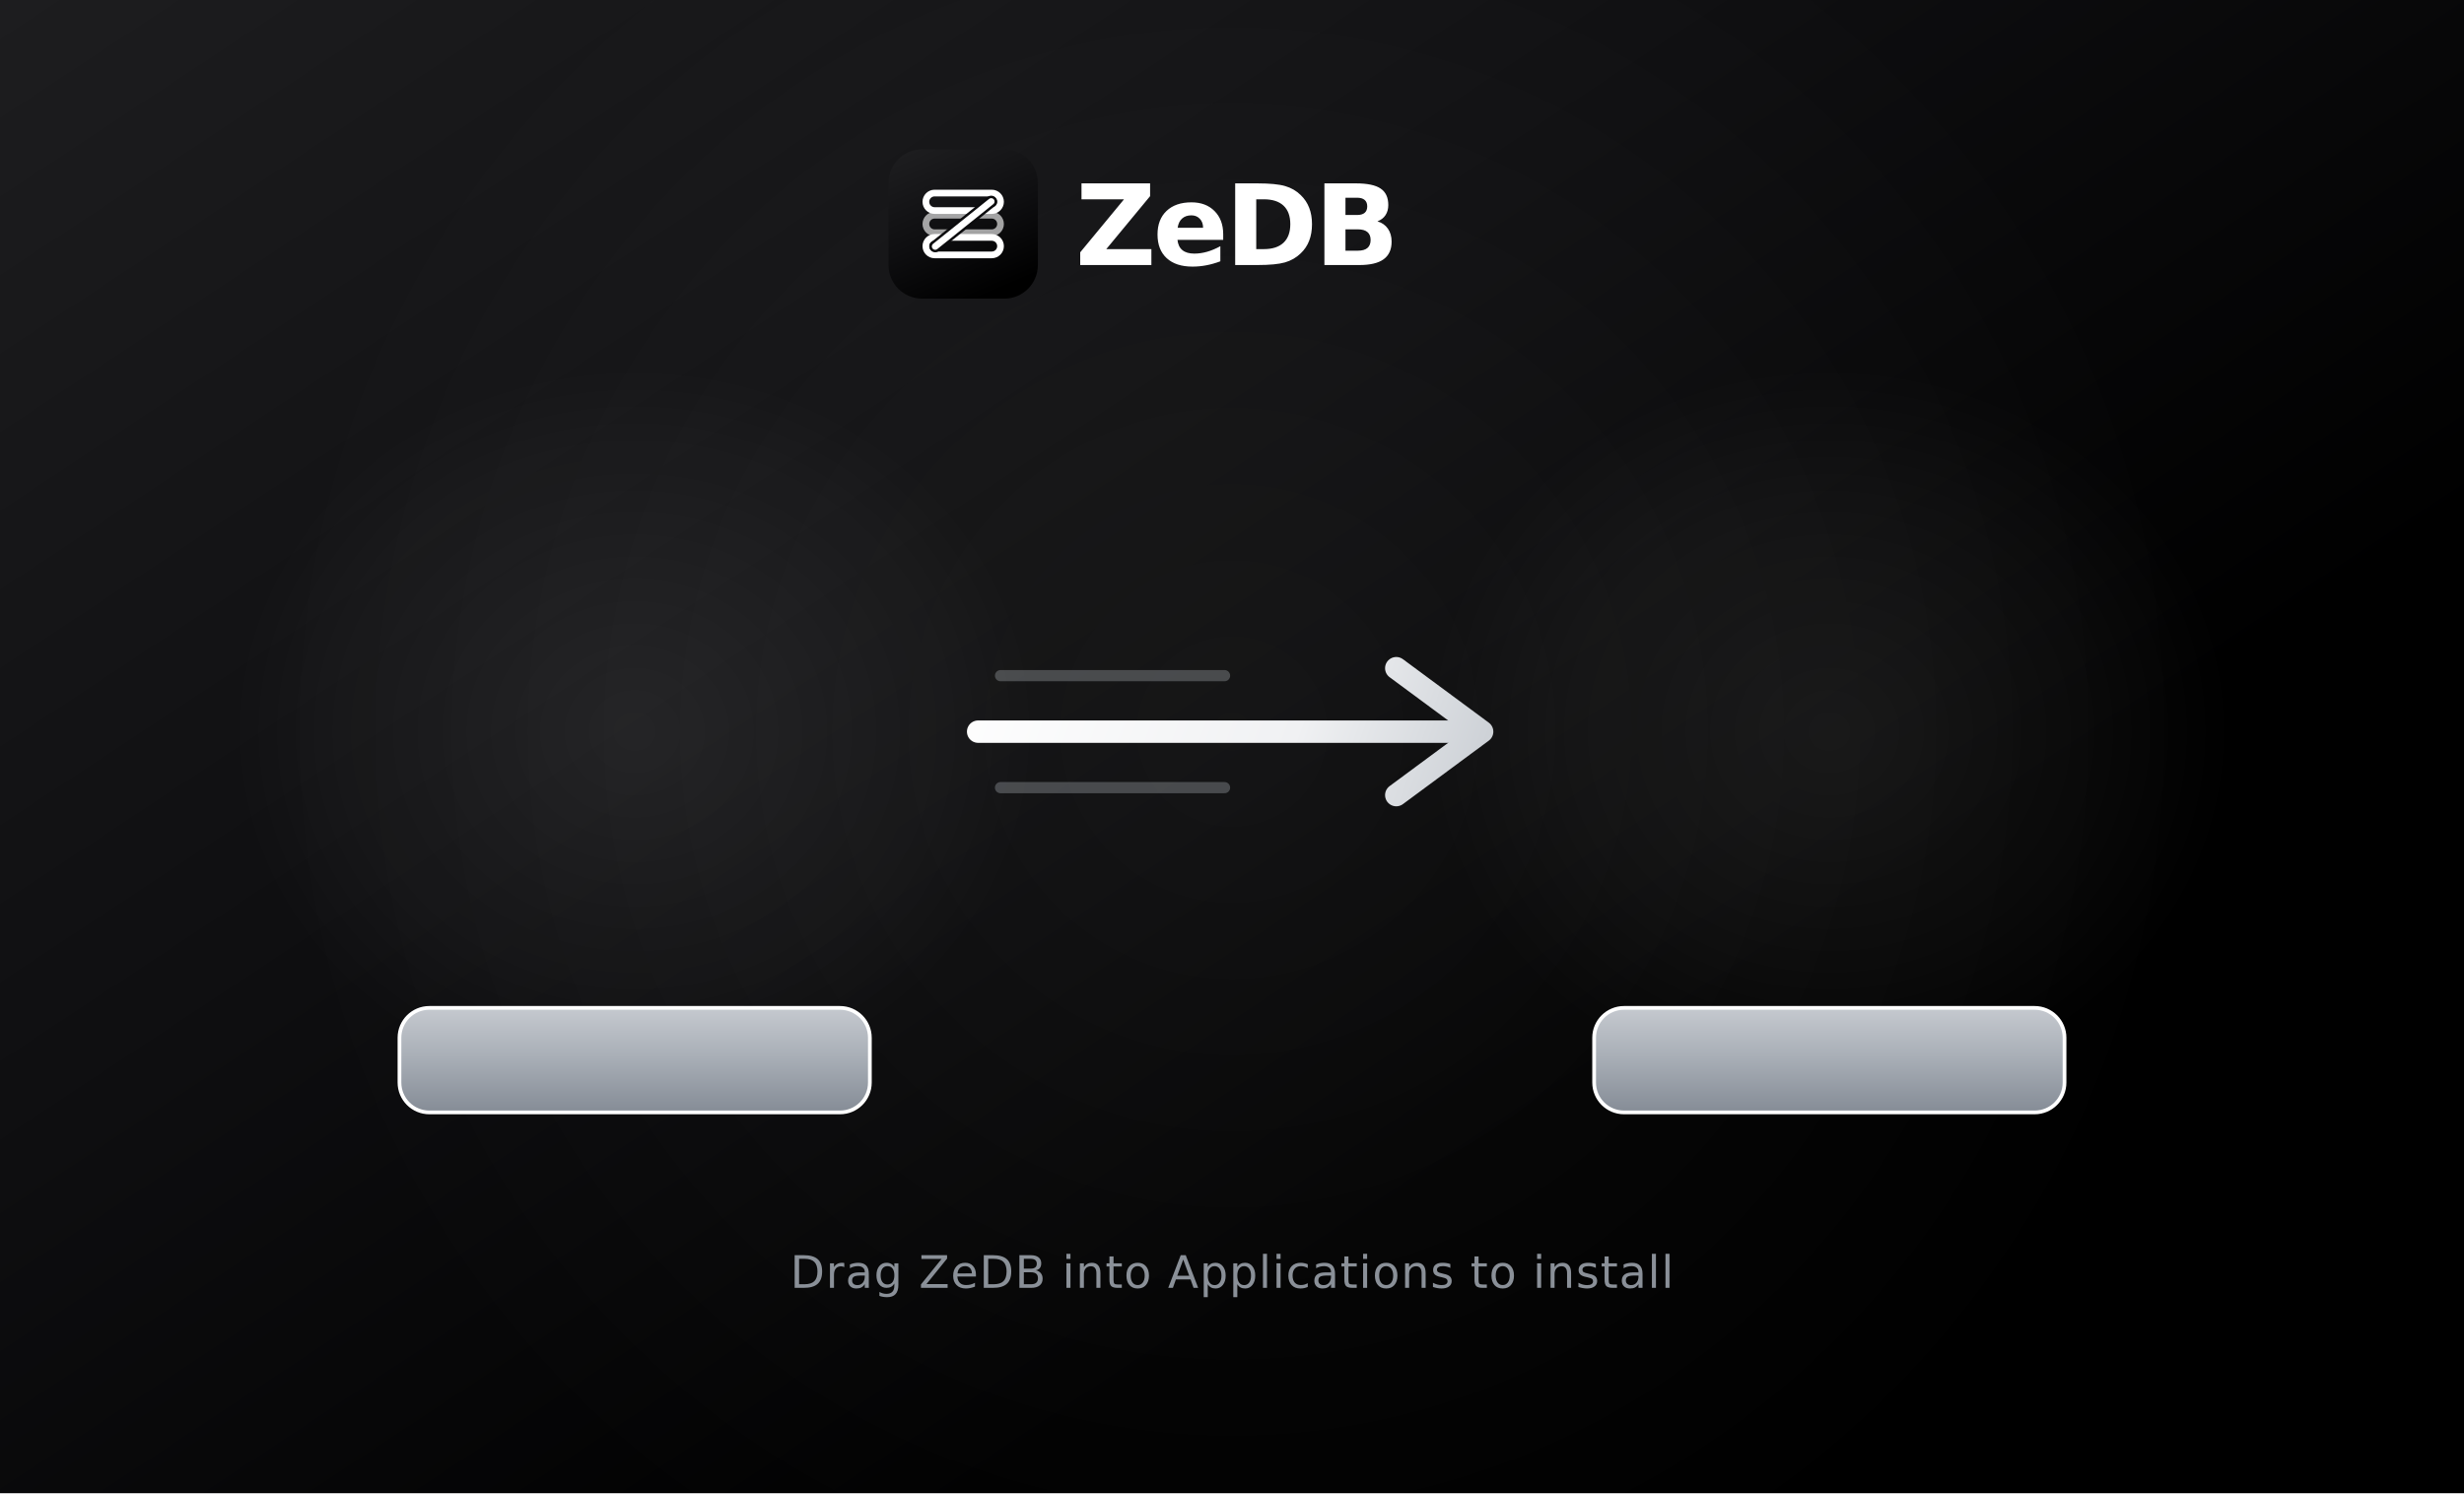
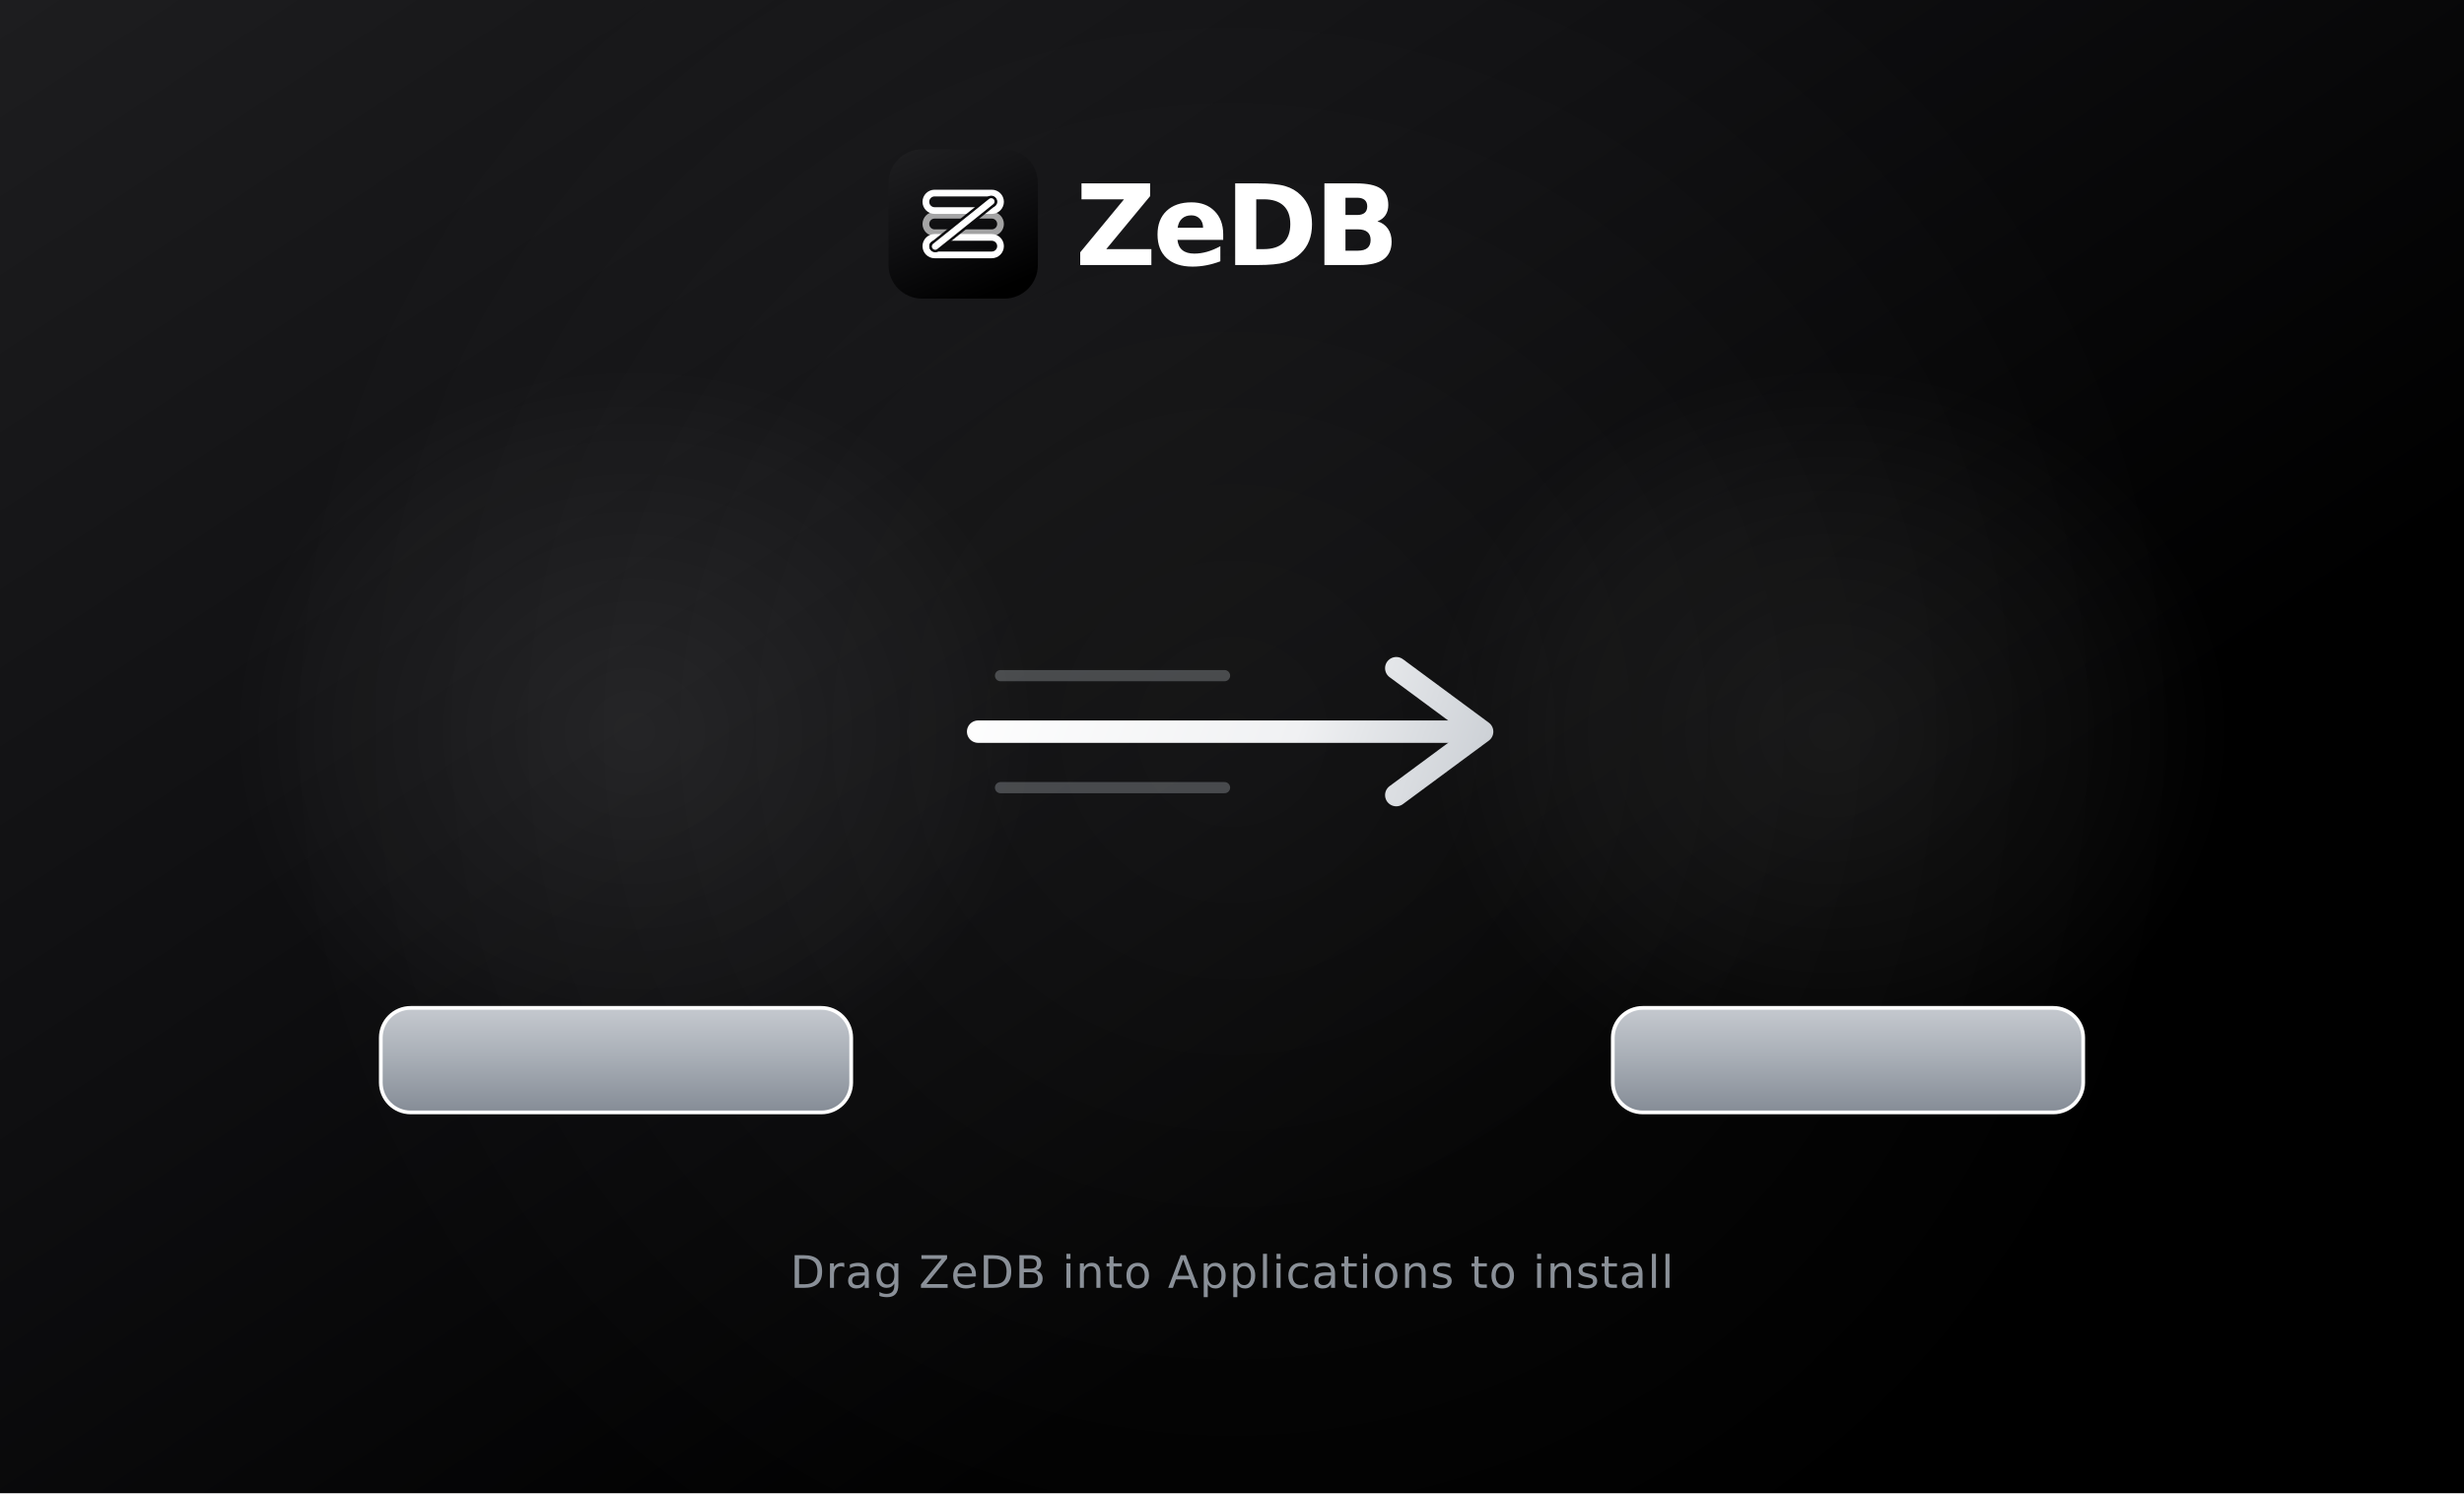
<svg xmlns="http://www.w3.org/2000/svg" viewBox="0 0 660 400" width="660" height="400">
  <defs>
    <linearGradient id="bg" gradientUnits="userSpaceOnUse" x1="0" y1="0" x2="264.0" y2="400">
      <stop offset="0" stop-color="#1d1d1f" />
      <stop offset="0.55" stop-color="#0e0e10" />
      <stop offset="1" stop-color="#000000" />
    </linearGradient>
    <linearGradient id="markbg" gradientUnits="userSpaceOnUse" x1="180" y1="0" x2="620" y2="1024">
      <stop offset="0" stop-color="#1d1d1f" />
      <stop offset="0.55" stop-color="#0e0e10" />
      <stop offset="1" stop-color="#000000" />
    </linearGradient>
    <linearGradient id="chrome" gradientUnits="userSpaceOnUse" x1="255" y1="170" x2="405" y2="225">
      <stop offset="0" stop-color="#ffffff" />
      <stop offset="0.6" stop-color="#f0f1f3" />
      <stop offset="1" stop-color="#c3c8ce" />
    </linearGradient>
    <linearGradient id="labelplate" gradientUnits="userSpaceOnUse" x1="0" y1="270" x2="0" y2="298">
      <stop offset="0" stop-color="#c5c9cf" />
      <stop offset="0.46" stop-color="#a9afb7" />
      <stop offset="1" stop-color="#858c96" />
    </linearGradient>
    <radialGradient id="pool" gradientUnits="objectBoundingBox" cx="0.5" cy="0.5" r="0.5">
      <stop offset="0" stop-color="#ffffff" stop-opacity="0.072" />
      <stop offset="0.65" stop-color="#ffffff" stop-opacity="0.030" />
      <stop offset="1" stop-color="#ffffff" stop-opacity="0" />
    </radialGradient>
    <radialGradient id="glow" gradientUnits="userSpaceOnUse" cx="330" cy="196" r="260">
      <stop offset="0" stop-color="#ffffff" stop-opacity="0.05" />
      <stop offset="1" stop-color="#ffffff" stop-opacity="0" />
    </radialGradient>
  </defs>
  <rect width="660" height="400" fill="url(#bg)" />
  <rect width="660" height="400" fill="url(#glow)" />
  <g transform="translate(238,40) scale(0.0390625)">
    <rect x="0" y="0" width="1024" height="1024" rx="230" ry="230" fill="url(#markbg)" />
    <rect x="256" y="300" width="512" height="120" rx="60" ry="60" stroke="#ffffff" stroke-opacity="1" stroke-width="46" fill="none" stroke-linecap="round" stroke-linejoin="round" />
    <rect x="256" y="452" width="512" height="120" rx="60" ry="60" stroke="#ffffff" stroke-opacity="0.62" stroke-width="46" fill="none" stroke-linecap="round" stroke-linejoin="round" />
    <rect x="256" y="604" width="512" height="120" rx="60" ry="60" stroke="#ffffff" stroke-opacity="1" stroke-width="46" fill="none" stroke-linecap="round" stroke-linejoin="round" />
    <path d="M 704 358 L 320 666" stroke="#0b0b0d" stroke-width="80" fill="none" stroke-linecap="round" stroke-linejoin="round" />
    <path d="M 704 358 L 320 666" stroke="#ffffff" stroke-width="46" fill="none" stroke-linecap="round" stroke-linejoin="round" />
  </g>
  <text x="288" y="71" font-family="DejaVu Sans" font-weight="bold" font-size="30" letter-spacing="-1" fill="#ffffff">ZeDB</text>
  <ellipse cx="170" cy="196" rx="108" ry="98" fill="url(#pool)" />
  <ellipse cx="490" cy="196" rx="108" ry="98" fill="url(#pool)" />
-   <rect x="107" y="270" width="126" height="28" rx="8" fill="url(#labelplate)" stroke="#ffffff" stroke-width="1" />
-   <rect x="427" y="270" width="126" height="28" rx="8" fill="url(#labelplate)" stroke="#ffffff" stroke-width="1" />
+   <rect x="102" y="270" width="126" height="28" rx="8" fill="url(#labelplate)" stroke="#ffffff" stroke-width="1" />
+   <rect x="432" y="270" width="126" height="28" rx="8" fill="url(#labelplate)" stroke="#ffffff" stroke-width="1" />
  <path d="M 262 196 L 392 196" stroke="url(#chrome)" stroke-width="6" fill="none" stroke-linecap="round" stroke-linejoin="round" />
  <path d="M 374 179 L 397 196 L 374 213" stroke="url(#chrome)" stroke-width="6" fill="none" stroke-linecap="round" stroke-linejoin="round" />
  <path d="M 268 181 L 328 181" stroke="#c3c8ce" stroke-opacity="0.30" stroke-width="3" fill="none" stroke-linecap="round" stroke-linejoin="round" />
  <path d="M 268 211 L 328 211" stroke="#c3c8ce" stroke-opacity="0.30" stroke-width="3" fill="none" stroke-linecap="round" stroke-linejoin="round" />
  <text x="330.0" y="345" text-anchor="middle" font-family="DejaVu Sans" font-size="12" letter-spacing="0.3" fill="#8a9098">Drag ZeDB into Applications to install</text>
</svg>
